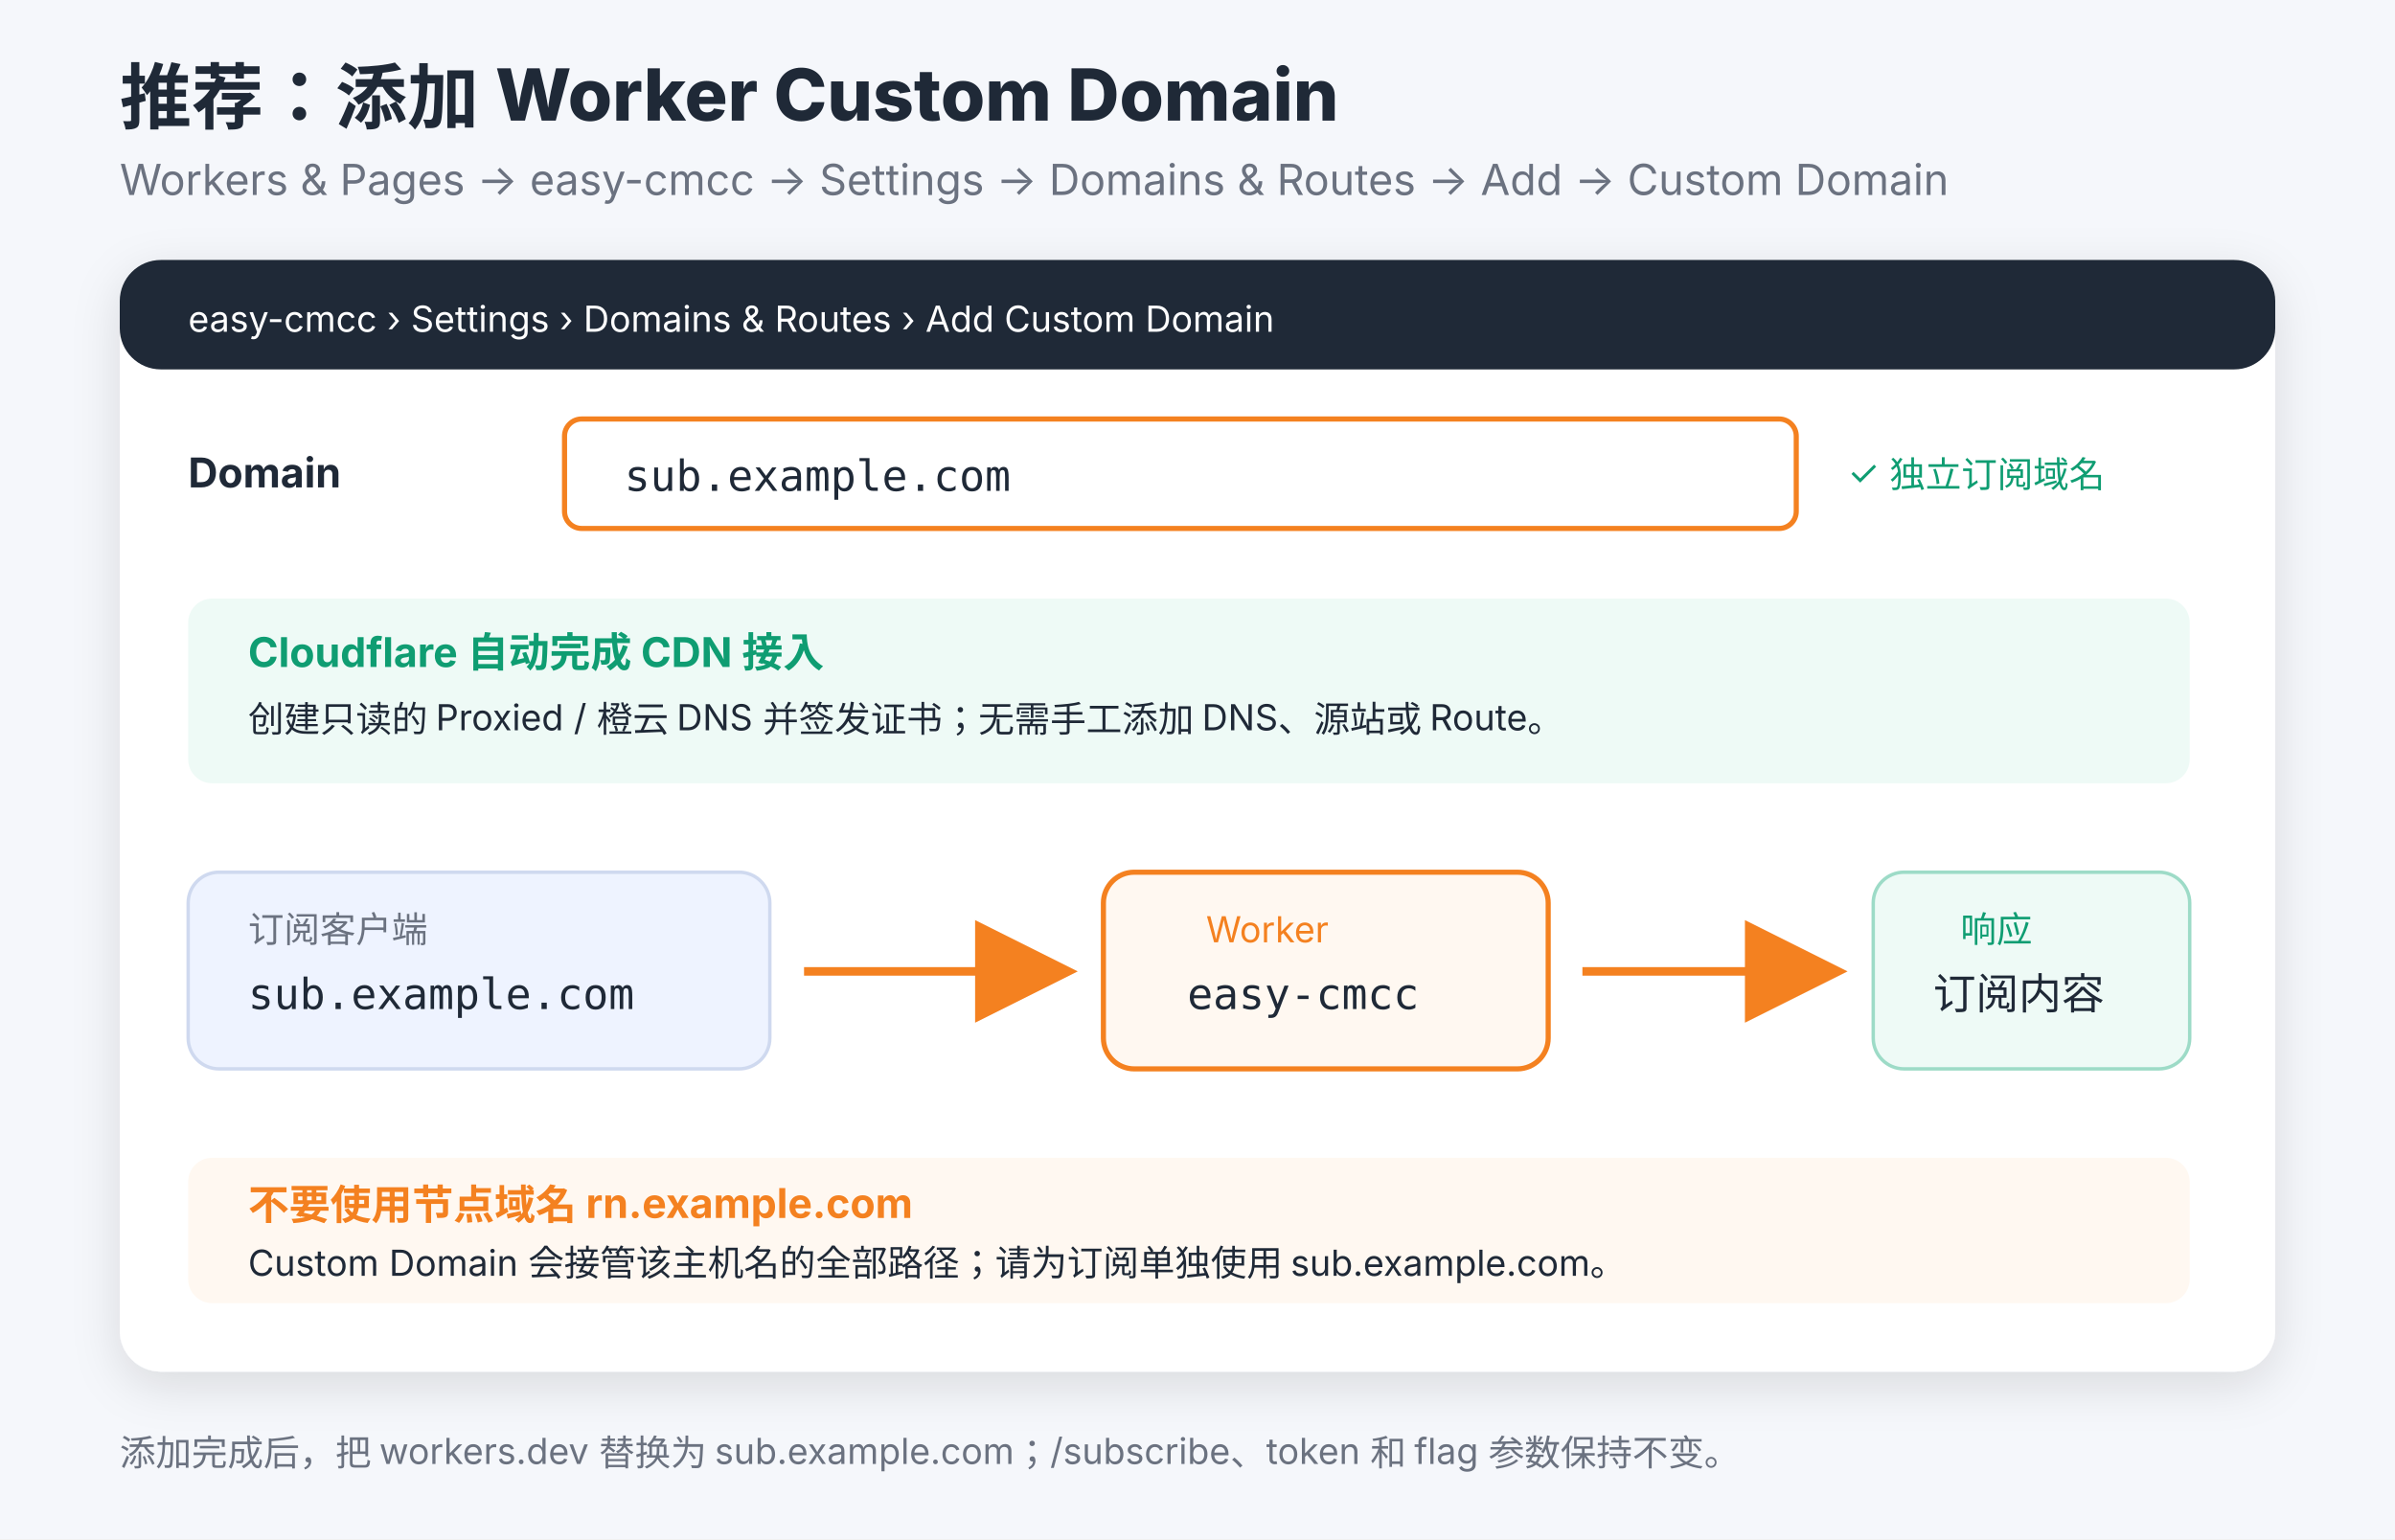
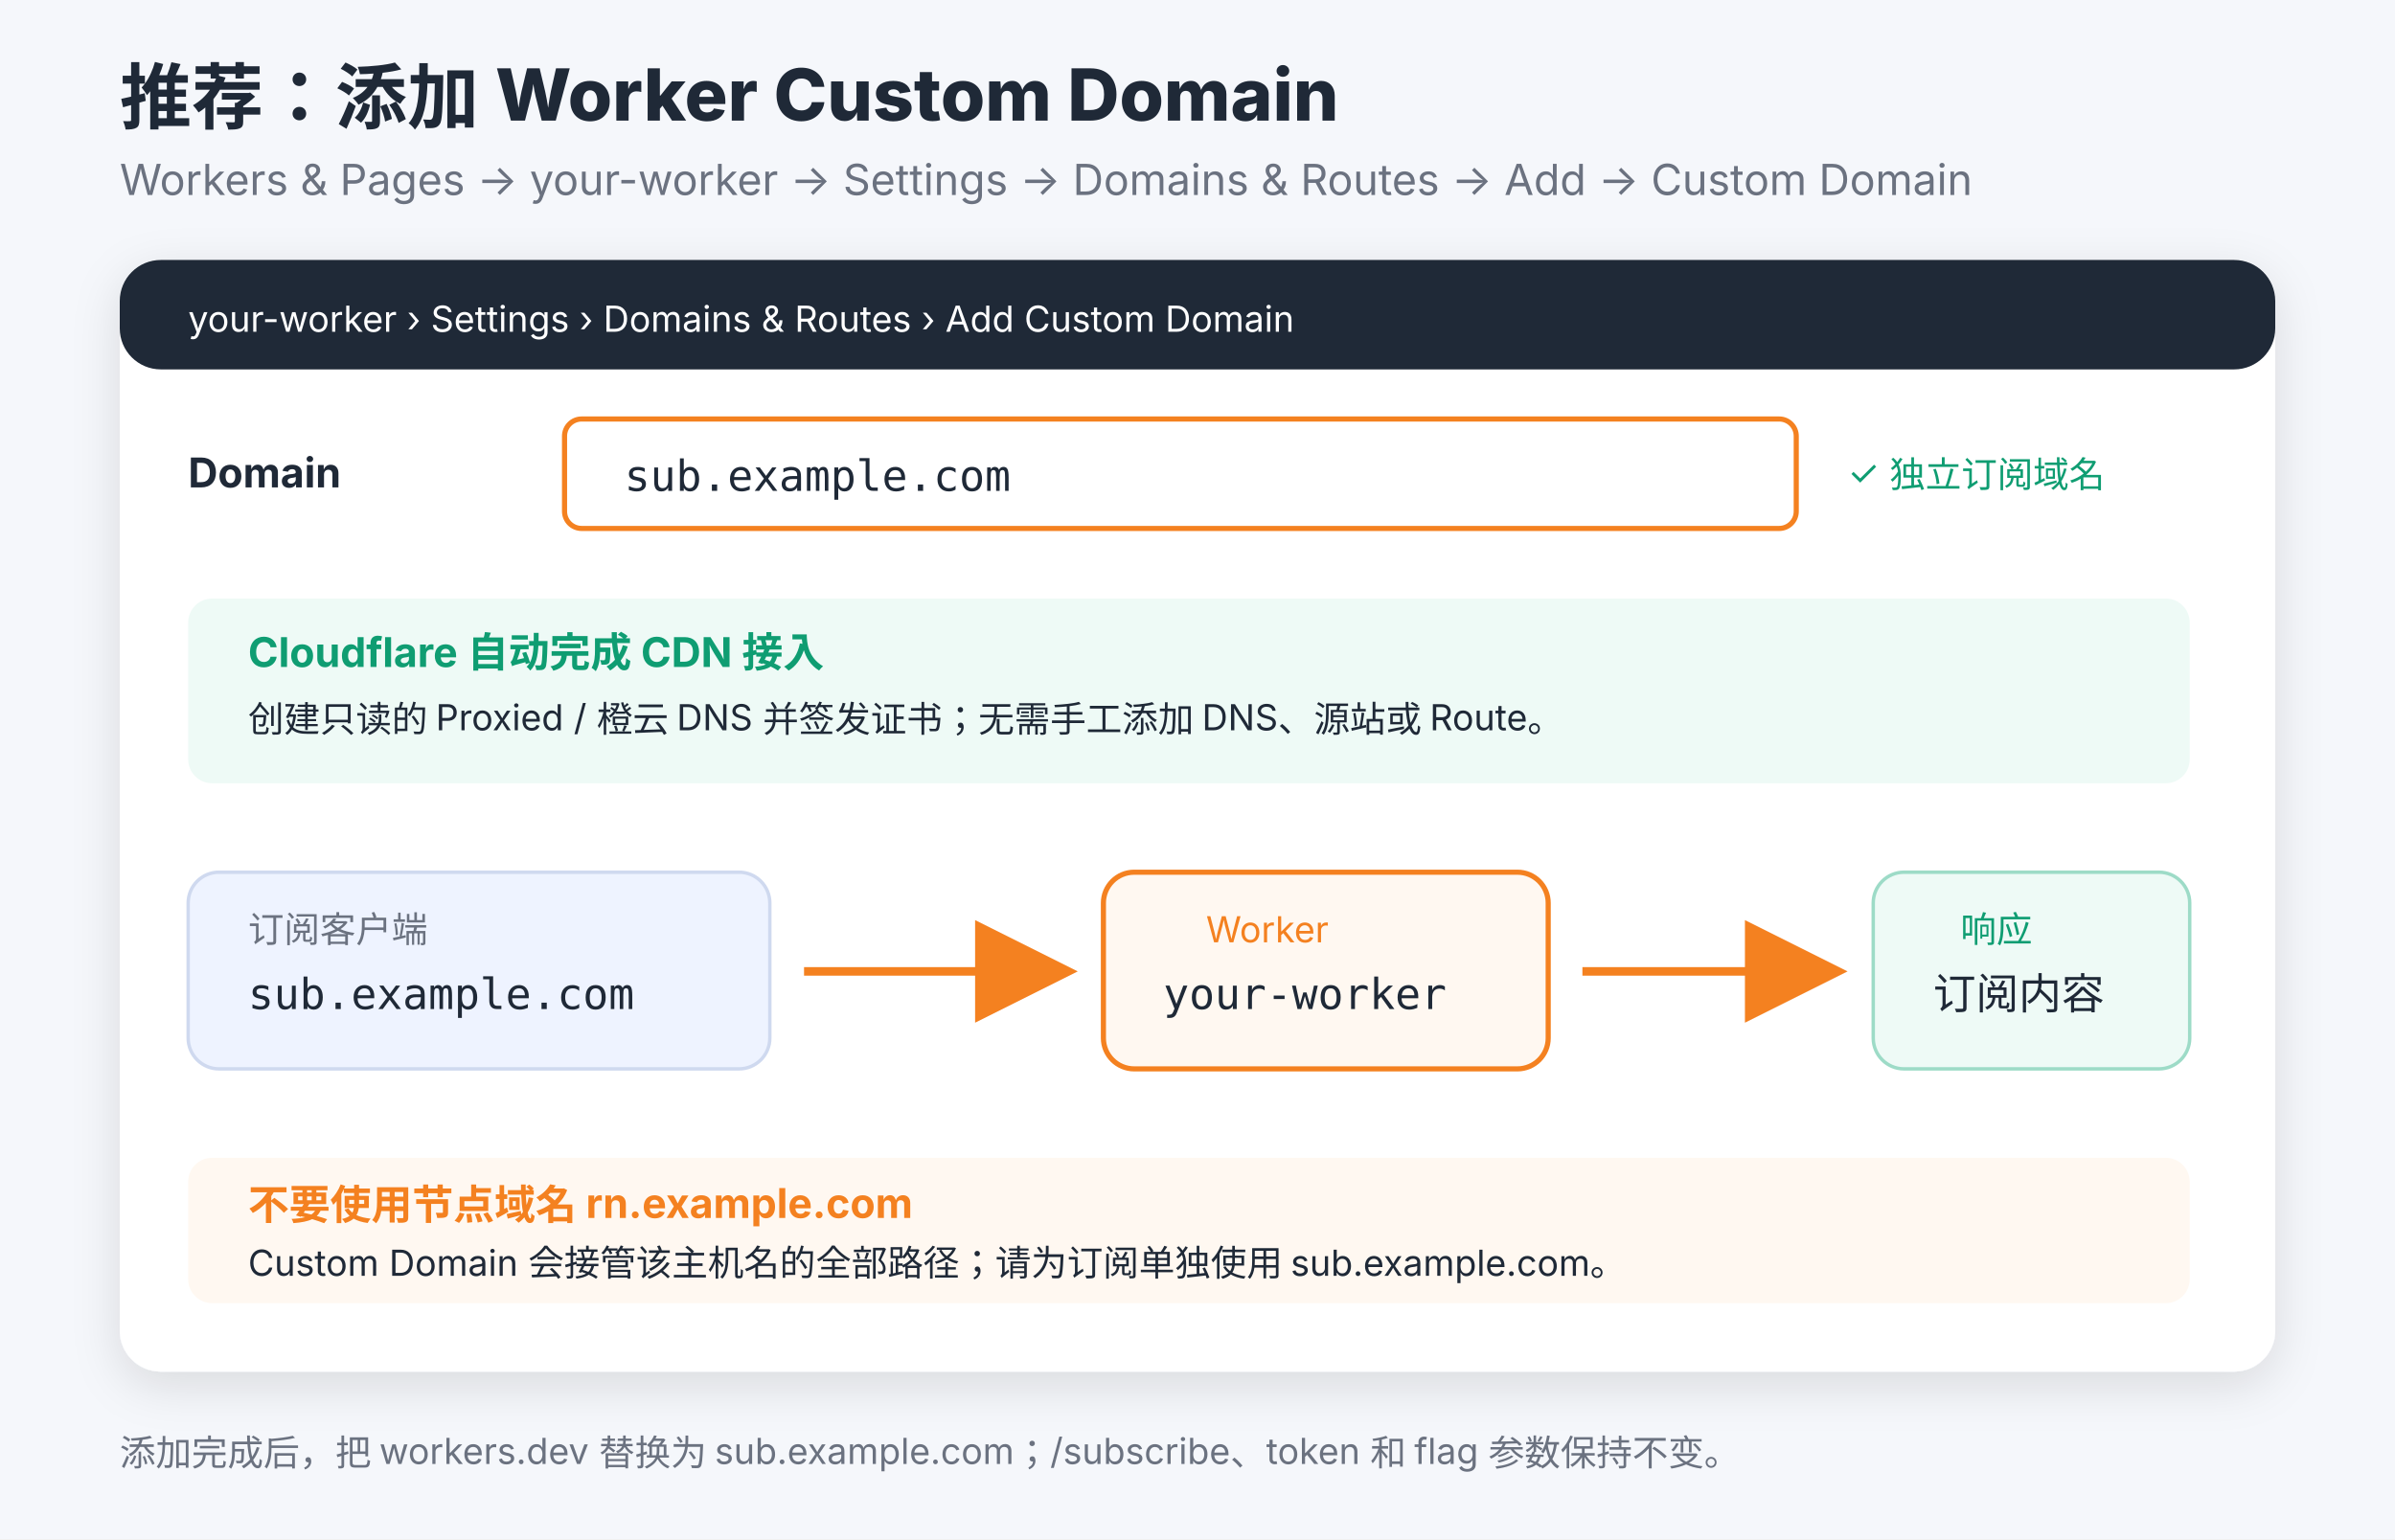
<svg xmlns="http://www.w3.org/2000/svg" width="1400" height="900" viewBox="0 0 1400 900" role="img" aria-labelledby="title desc">
  <defs>
    <filter id="shadow" x="-20%" y="-20%" width="140%" height="140%">
      <feDropShadow dx="0" dy="8" stdDeviation="14" flood-opacity=".12" />
    </filter>
    <marker id="arrow" markerWidth="12" markerHeight="12" refX="10" refY="6" orient="auto">
      <path d="M0,0 L12,6 L0,12 z" fill="#f48120" />
    </marker>
    <style>
      text{font-family:-apple-system,BlinkMacSystemFont,"Segoe UI","PingFang SC","Microsoft YaHei",sans-serif;fill:#1f2937}.small{font-size:21px}.body{font-size:25px}.label{font-size:24px;font-weight:680}.title{font-size:42px;font-weight:760}.muted{fill:#6b7280}.orange{fill:#f48120}.green{fill:#0f9d72}.blue{fill:#2563eb}.mono{font-family:ui-monospace,SFMono-Regular,Menlo,monospace}
    </style>
  </defs>
  <rect width="1400" height="900" fill="#f5f7fb" />
  <text x="70" y="72" class="title">推荐：添加 Worker Custom Domain</text>
-   <text x="70" y="114" class="body muted">Workers &amp; Pages → easy-cmcc → Settings → Domains &amp; Routes → Add → Custom Domain</text>
+   <text x="70" y="114" class="body muted">Workers &amp; Pages → your-worker → Settings → Domains &amp; Routes → Add → Custom Domain</text>
  <rect x="70" y="152" width="1260" height="650" rx="24" fill="#fff" filter="url(#shadow)" />
  <rect x="70" y="152" width="1260" height="64" rx="24" fill="#1f2937" />
-   <text x="110" y="194" class="small" style="fill:#fff">easy-cmcc  ›  Settings  ›  Domains &amp; Routes  ›  Add Custom Domain</text>
+   <text x="110" y="194" class="small" style="fill:#fff">your-worker  ›  Settings  ›  Domains &amp; Routes  ›  Add Custom Domain</text>
  <text x="110" y="285" class="label">Domain</text>
  <rect x="330" y="245" width="720" height="64" rx="10" fill="#fff" stroke="#f48120" stroke-width="3" />
  <text x="365" y="287" class="body mono">sub.example.com</text>
  <text x="1080" y="284" class="small green">✓ 独立订阅域名</text>
  <rect x="110" y="350" width="1170" height="108" rx="14" fill="#eefaf6" />
  <text x="145" y="390" class="label green">Cloudflare 自动完成 CDN 接入</text>
  <text x="145" y="428" class="small">创建只读的 Proxied / 橙云 DNS 并签发证书；无需手工添加 DNS、源站或 Route。</text>
  <rect x="110" y="510" width="340" height="115" rx="18" fill="#eef3ff" stroke="#cfd9ef" stroke-width="2" />
  <text x="145" y="551" class="small muted">订阅客户端</text>
  <text x="145" y="590" class="body mono">sub.example.com</text>
  <line x1="470" y1="568" x2="620" y2="568" stroke="#f48120" stroke-width="5" marker-end="url(#arrow)" />
  <rect x="645" y="510" width="260" height="115" rx="18" fill="#fff8f1" stroke="#f48120" stroke-width="3" />
  <text x="705" y="551" class="small orange">Worker</text>
-   <text x="694" y="590" class="body mono">easy-cmcc</text>
+   <text x="680" y="590" class="body mono">your-worker</text>
  <line x1="925" y1="568" x2="1070" y2="568" stroke="#f48120" stroke-width="5" marker-end="url(#arrow)" />
  <rect x="1095" y="510" width="185" height="115" rx="18" fill="#eefaf6" stroke="#9ddbc7" stroke-width="2" />
  <text x="1146" y="551" class="small green">响应</text>
  <text x="1130" y="590" class="body mono">订阅内容</text>
  <rect x="110" y="677" width="1170" height="85" rx="14" fill="#fff8f1" />
  <text x="145" y="713" class="label orange">不要使用节点域名 rn.example.com</text>
  <text x="145" y="746" class="small">Custom Domain 会接管该主机名的全部路径；请为订阅单独使用 sub.example.com。</text>
  <text x="70" y="857" class="small muted">添加完成后，把 workers.dev 替换为 sub.example.com；/subscribe、token 和 flag 参数保持不变。</text>
</svg>
